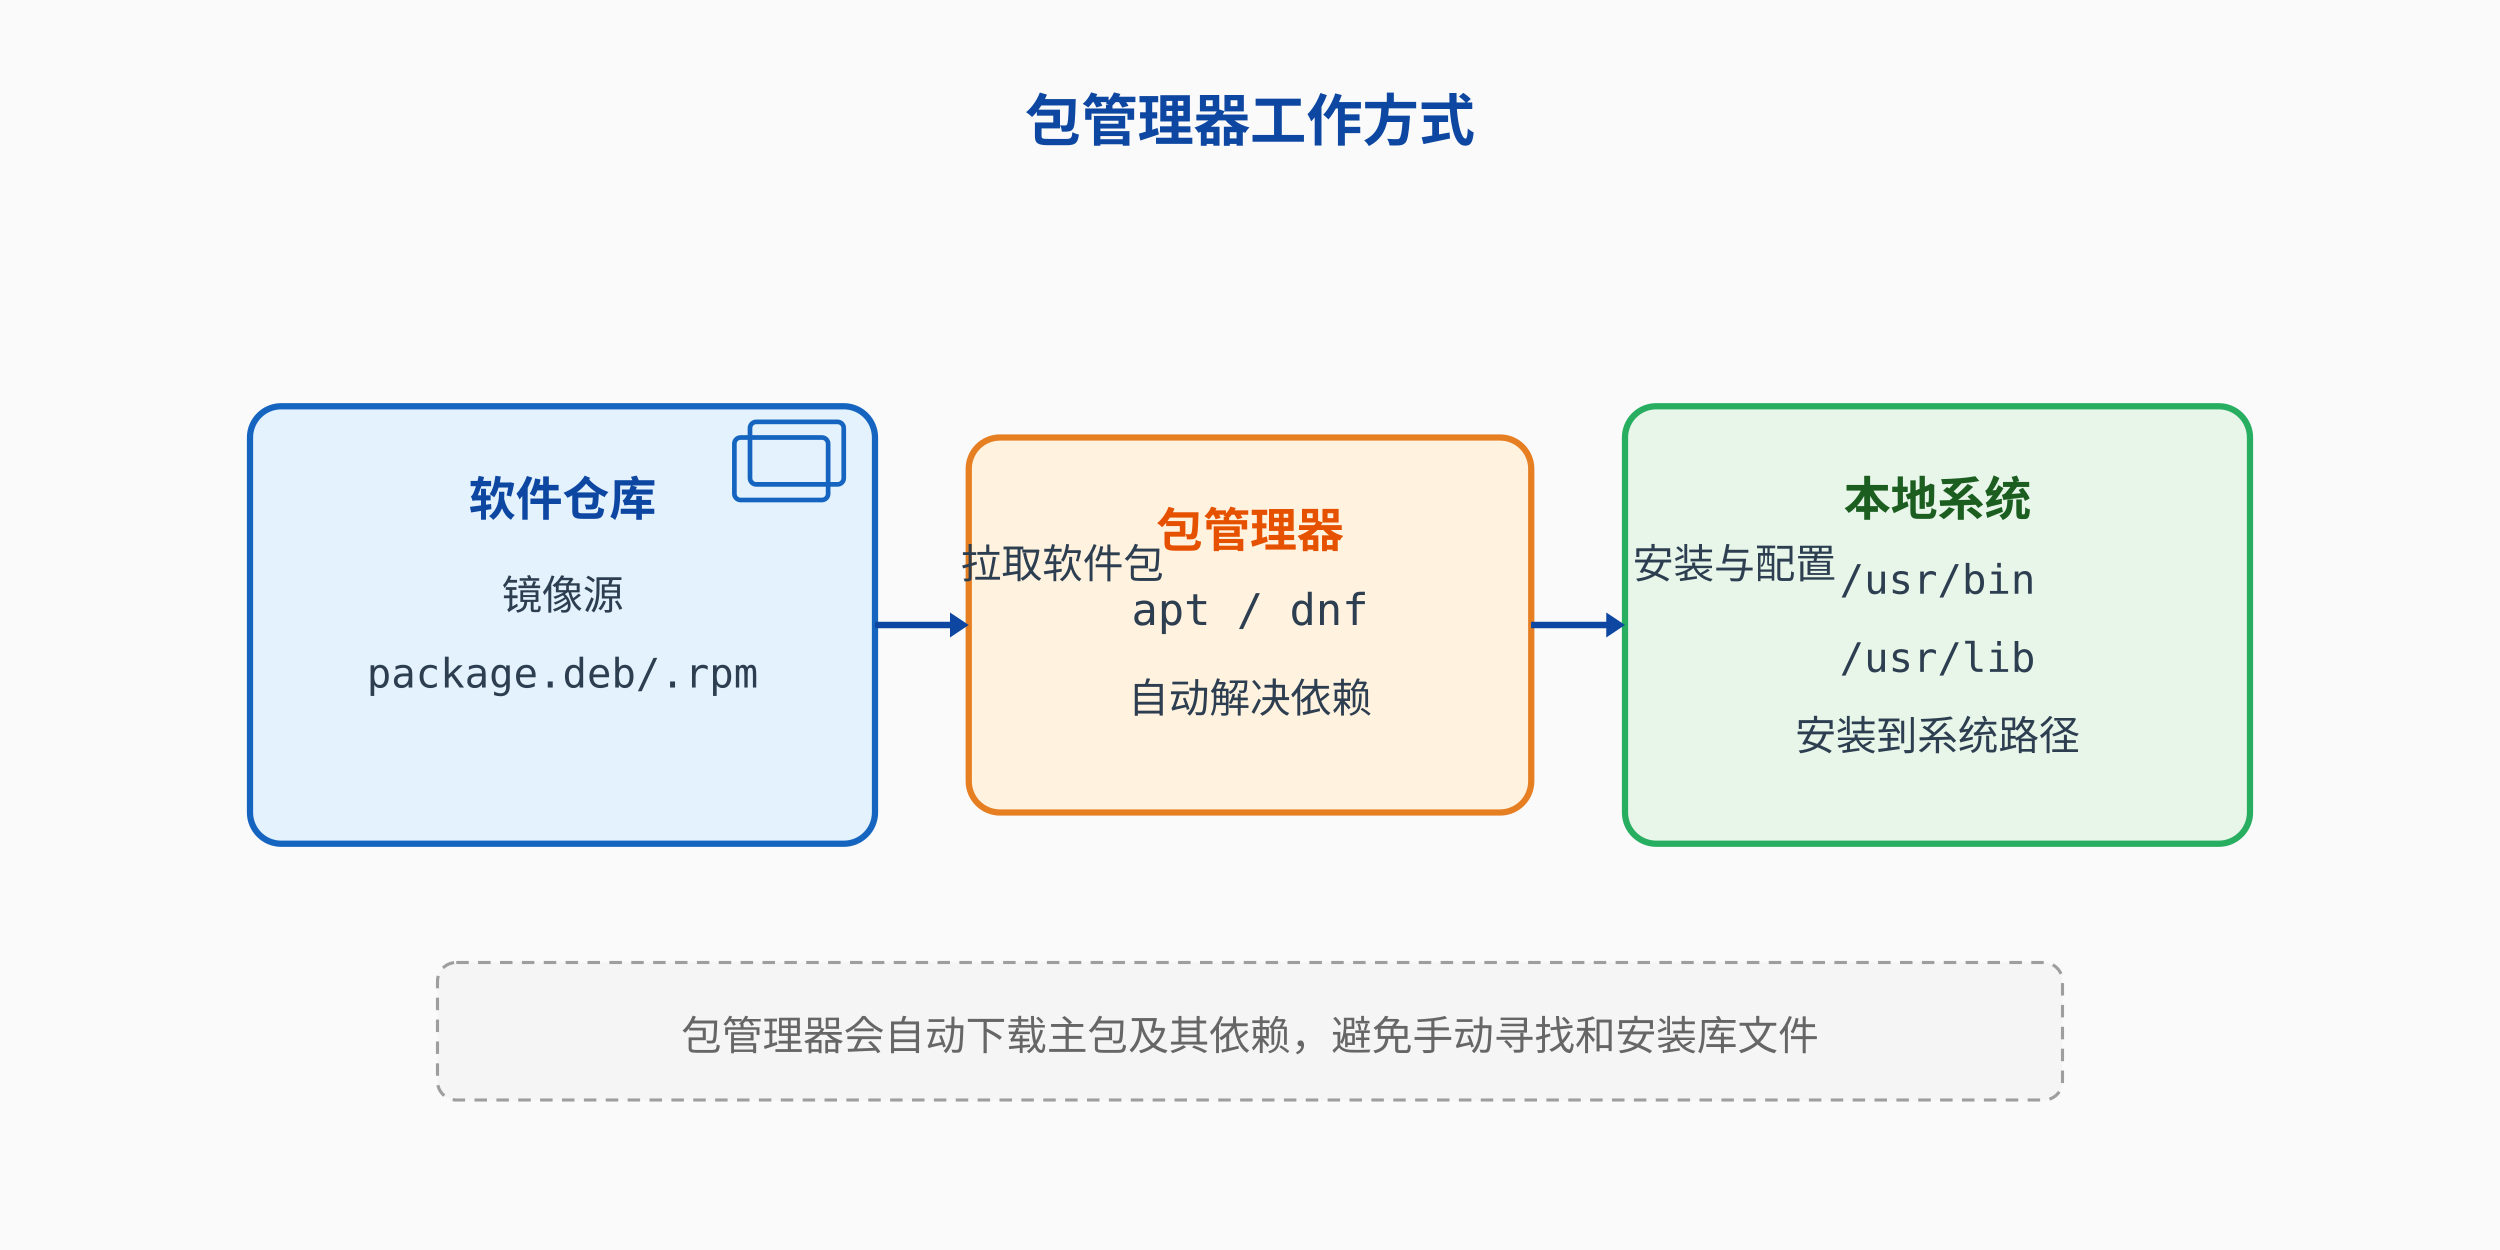
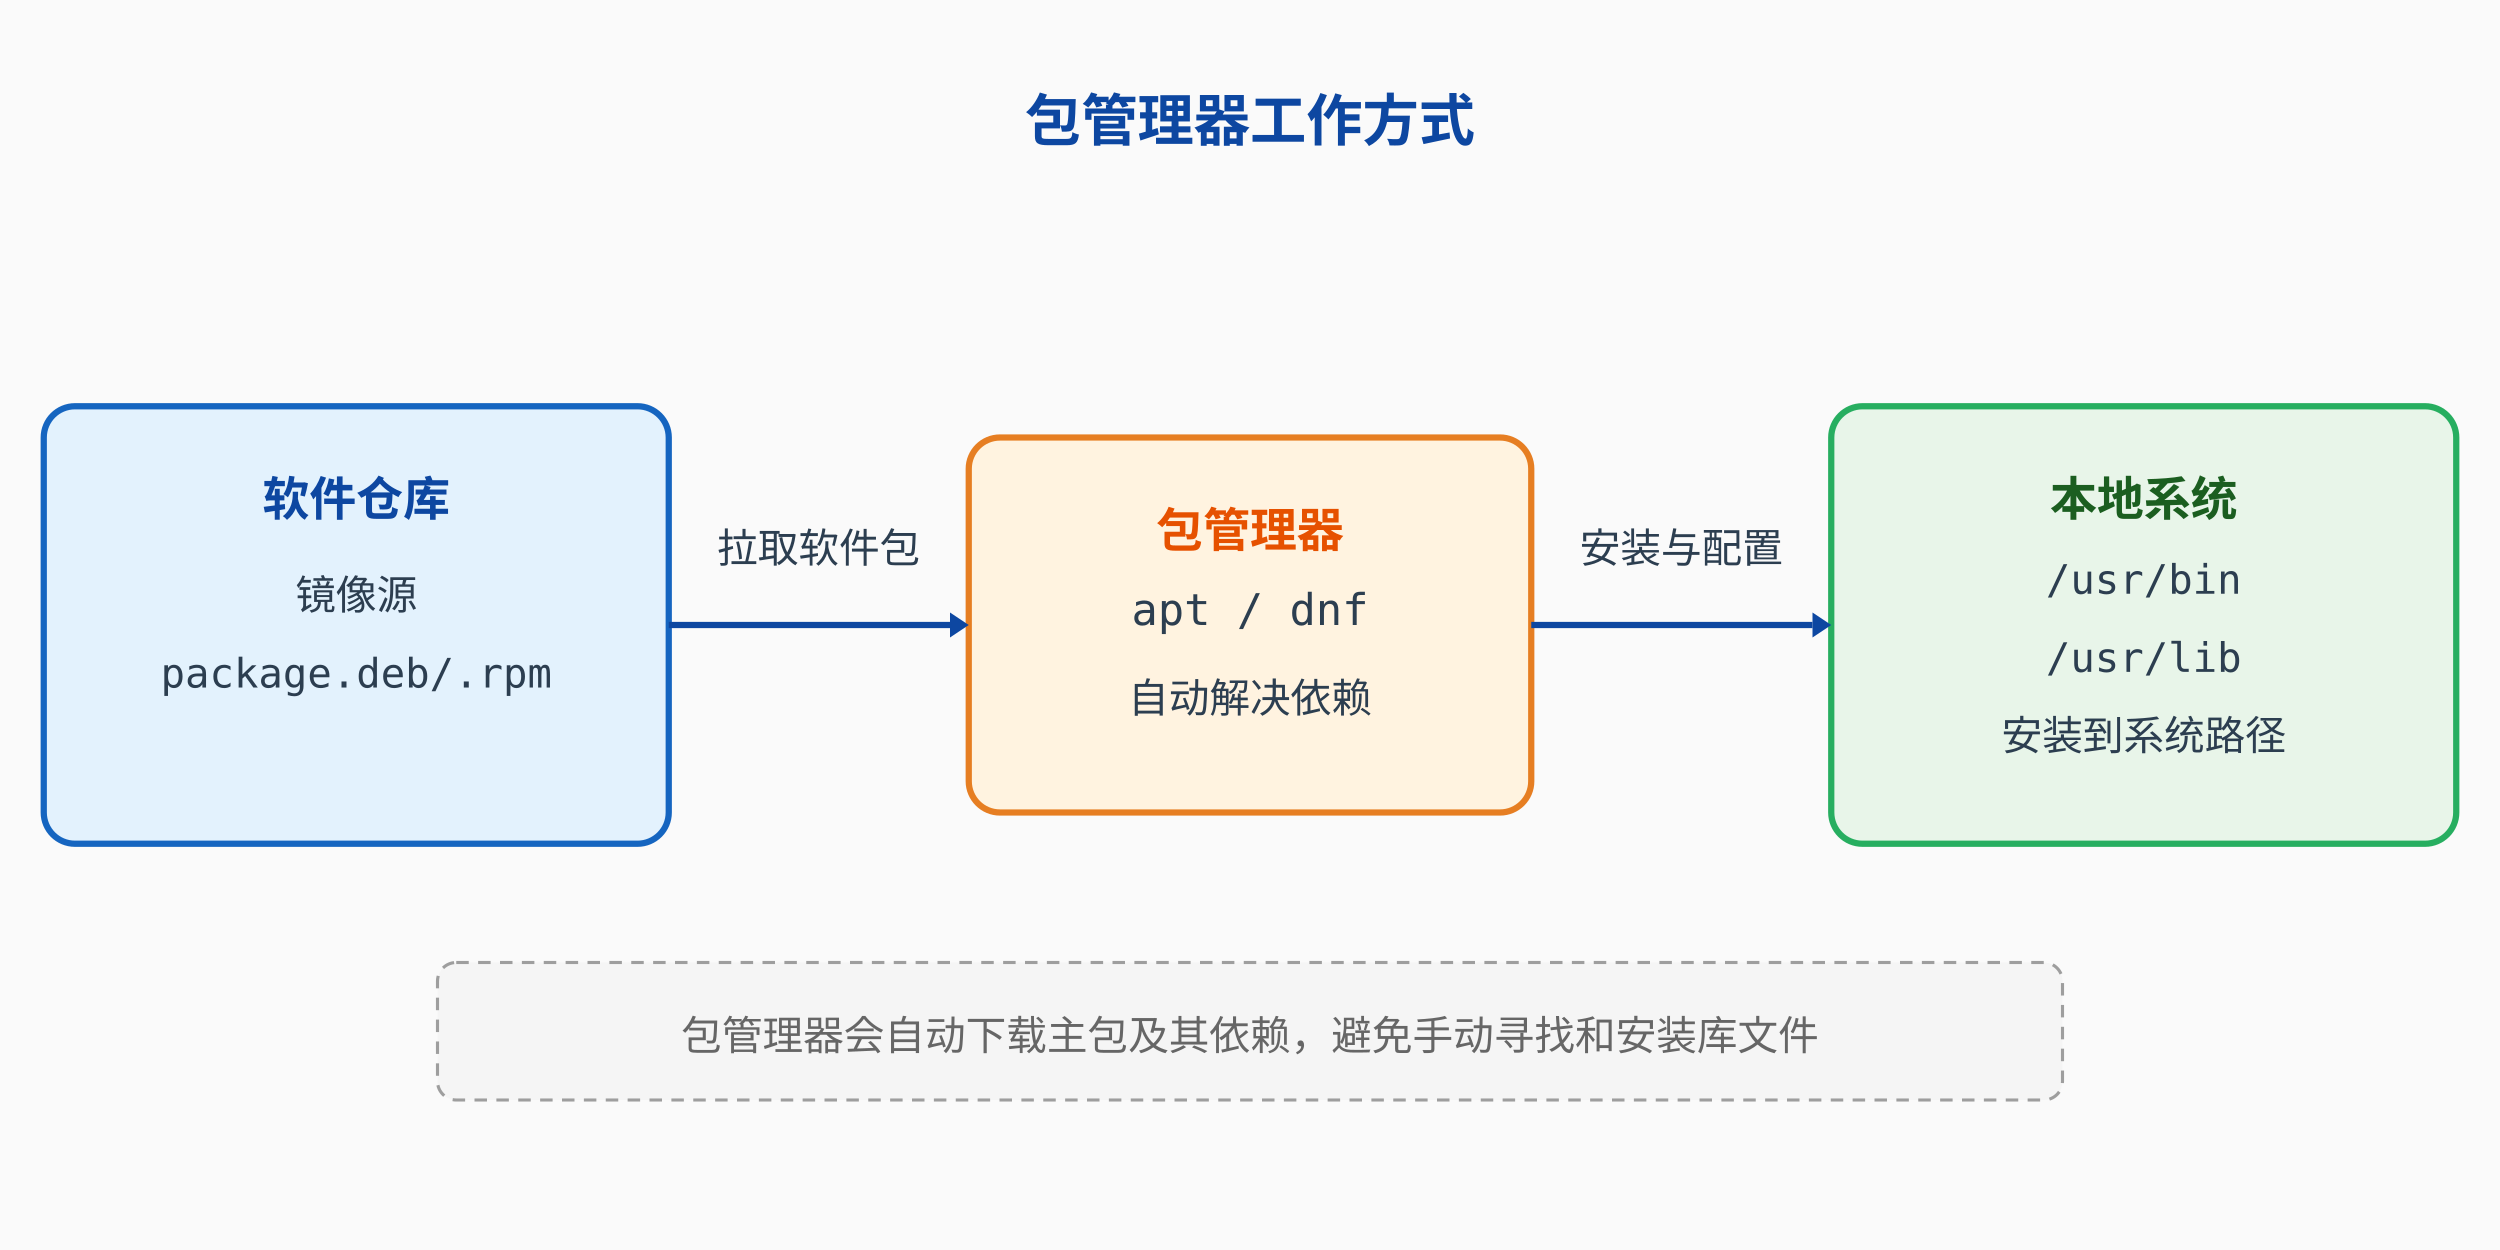
<svg xmlns="http://www.w3.org/2000/svg" viewBox="0 0 800 400" width="800" style="max-width:100%;height:auto;">
+   <defs>
+     <marker id="arrowhead" markerWidth="6" markerHeight="8" refX="0" refY="4" orient="auto" markerUnits="userSpaceOnUse">
+       <path d="M0,0 L6,4 L0,8 Z" fill="#0d47a1" />
+     </marker>
+   </defs>
  <rect width="800" height="400" fill="#fafafa" />
  <text x="400" y="45" text-anchor="middle" font-family="'PingFang SC', 'Microsoft YaHei', sans-serif" font-size="18" font-weight="600" fill="#0d47a1">包管理器工作方式</text>
-   <g transform="translate(180, 200)">
+   <g transform="translate(114, 200)">
    <rect x="-100" y="-70" width="200" height="140" rx="10" fill="#e3f2fd" stroke="#1565c0" stroke-width="2" />
    <text x="0" y="-35" text-anchor="middle" font-family="'PingFang SC', 'Microsoft YaHei', sans-serif" font-size="15" font-weight="600" fill="#0d47a1">软件仓库</text>
    <text x="0" y="-5" text-anchor="middle" font-family="'PingFang SC', 'Microsoft YaHei', sans-serif" font-size="13" fill="#2c3e50">镜像源</text>
    <text x="0" y="20" text-anchor="middle" font-family="ui-monospace, SFMono-Regular, Menlo, monospace" font-size="13" fill="#2c3e50">package.deb/.rpm</text>
-     <rect x="55" y="-60" width="30" height="20" rx="2" fill="none" stroke="#1565c0" stroke-width="1.5" />
-     <rect x="60" y="-65" width="30" height="20" rx="2" fill="none" stroke="#1565c0" stroke-width="1.5" />
  </g>
  <g transform="translate(400, 200)">
    <rect x="-90" y="-60" width="180" height="120" rx="10" fill="#fff3e0" stroke="#e67e22" stroke-width="2" />
    <text x="0" y="-25" text-anchor="middle" font-family="'PingFang SC', 'Microsoft YaHei', sans-serif" font-size="15" font-weight="600" fill="#e65100">包管理器</text>
    <text x="0" y="0" text-anchor="middle" font-family="ui-monospace, SFMono-Regular, Menlo, monospace" font-size="14" fill="#2c3e50">apt / dnf</text>
    <text x="0" y="28" text-anchor="middle" font-family="'PingFang SC', 'Microsoft YaHei', sans-serif" font-size="13" fill="#2c3e50">自动解决依赖</text>
  </g>
-   <g transform="translate(620, 200)">
+   <g transform="translate(686, 200)">
    <rect x="-100" y="-70" width="200" height="140" rx="10" fill="#e8f5e9" stroke="#27ae60" stroke-width="2" />
    <text x="0" y="-35" text-anchor="middle" font-family="'PingFang SC', 'Microsoft YaHei', sans-serif" font-size="15" font-weight="600" fill="#1b5e20">本地系统</text>
    <text x="0" y="-10" text-anchor="middle" font-family="ui-monospace, SFMono-Regular, Menlo, monospace" font-size="13" fill="#2c3e50">/usr/bin</text>
    <text x="0" y="15" text-anchor="middle" font-family="ui-monospace, SFMono-Regular, Menlo, monospace" font-size="13" fill="#2c3e50">/usr/lib</text>
    <text x="0" y="40" text-anchor="middle" font-family="'PingFang SC', 'Microsoft YaHei', sans-serif" font-size="13" fill="#2c3e50">安装到系统路径</text>
  </g>
-   <line x1="280" y1="200" x2="304" y2="200" stroke="#0d47a1" stroke-width="2" />
-   <path d="M280,199 L280,201 L304,201 L304,204 L310,200 L304,196 L304,199 Z" fill="#0d47a1" />
-   <text x="340" y="185" text-anchor="middle" font-family="'PingFang SC', 'Microsoft YaHei', sans-serif" font-size="13" fill="#2c3e50">拉取软件包</text>
-   <line x1="490" y1="200" x2="514" y2="200" stroke="#0d47a1" stroke-width="2" />
-   <path d="M490,199 L490,201 L514,201 L514,204 L520,200 L514,196 L514,199 Z" fill="#0d47a1" />
-   <text x="555" y="185" text-anchor="middle" font-family="'PingFang SC', 'Microsoft YaHei', sans-serif" font-size="13" fill="#2c3e50">安装与配置</text>
+   <line x1="214" y1="200" x2="304" y2="200" stroke="#0d47a1" stroke-width="2" marker-end="url(#arrowhead)" />
+   <text x="262" y="180" text-anchor="middle" font-family="'PingFang SC', 'Microsoft YaHei', sans-serif" font-size="13" fill="#2c3e50">拉取软件包</text>
+   <line x1="490" y1="200" x2="580" y2="200" stroke="#0d47a1" stroke-width="2" marker-end="url(#arrowhead)" />
+   <text x="538" y="180" text-anchor="middle" font-family="'PingFang SC', 'Microsoft YaHei', sans-serif" font-size="13" fill="#2c3e50">安装与配置</text>
  <g transform="translate(400, 330)">
    <rect x="-260" y="-22" width="520" height="44" rx="6" fill="#f5f5f5" stroke="#9e9e9e" stroke-width="1" stroke-dasharray="4 3" />
    <text x="0" y="6" text-anchor="middle" font-family="'PingFang SC', 'Microsoft YaHei', sans-serif" font-size="13" fill="#666666">包管理器会自动下载主包及其依赖，避免手动寻找和安装库文件</text>
  </g>
</svg>
